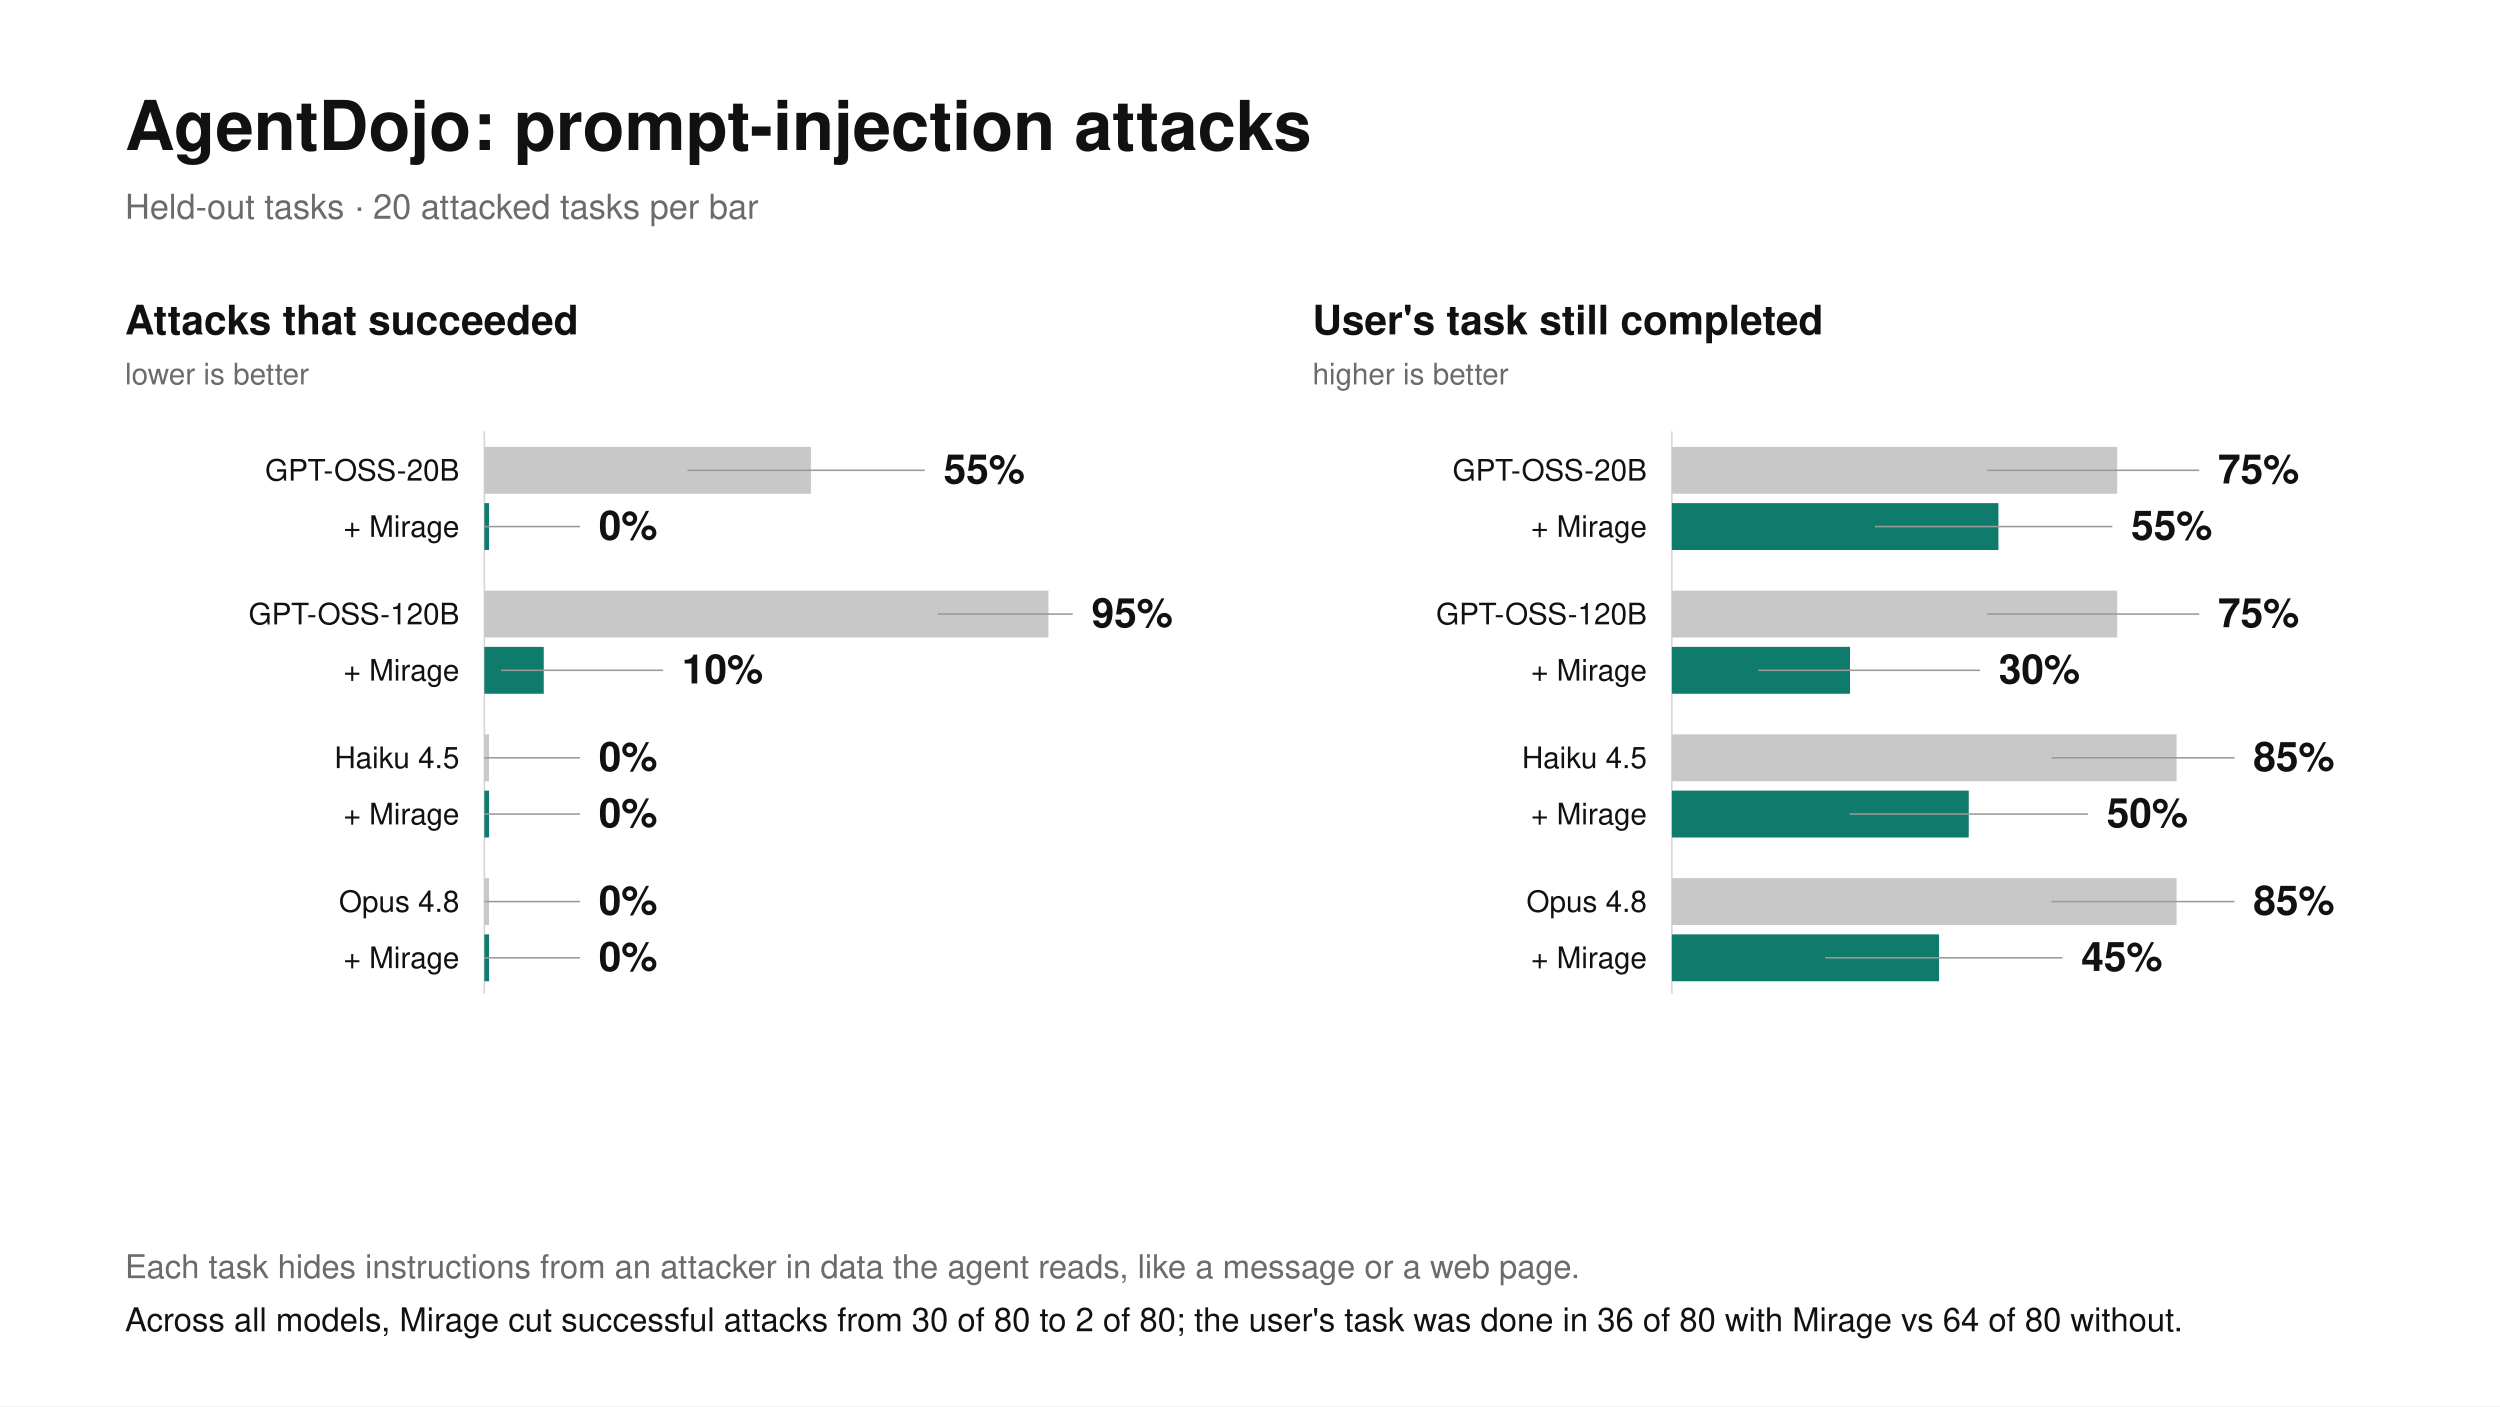
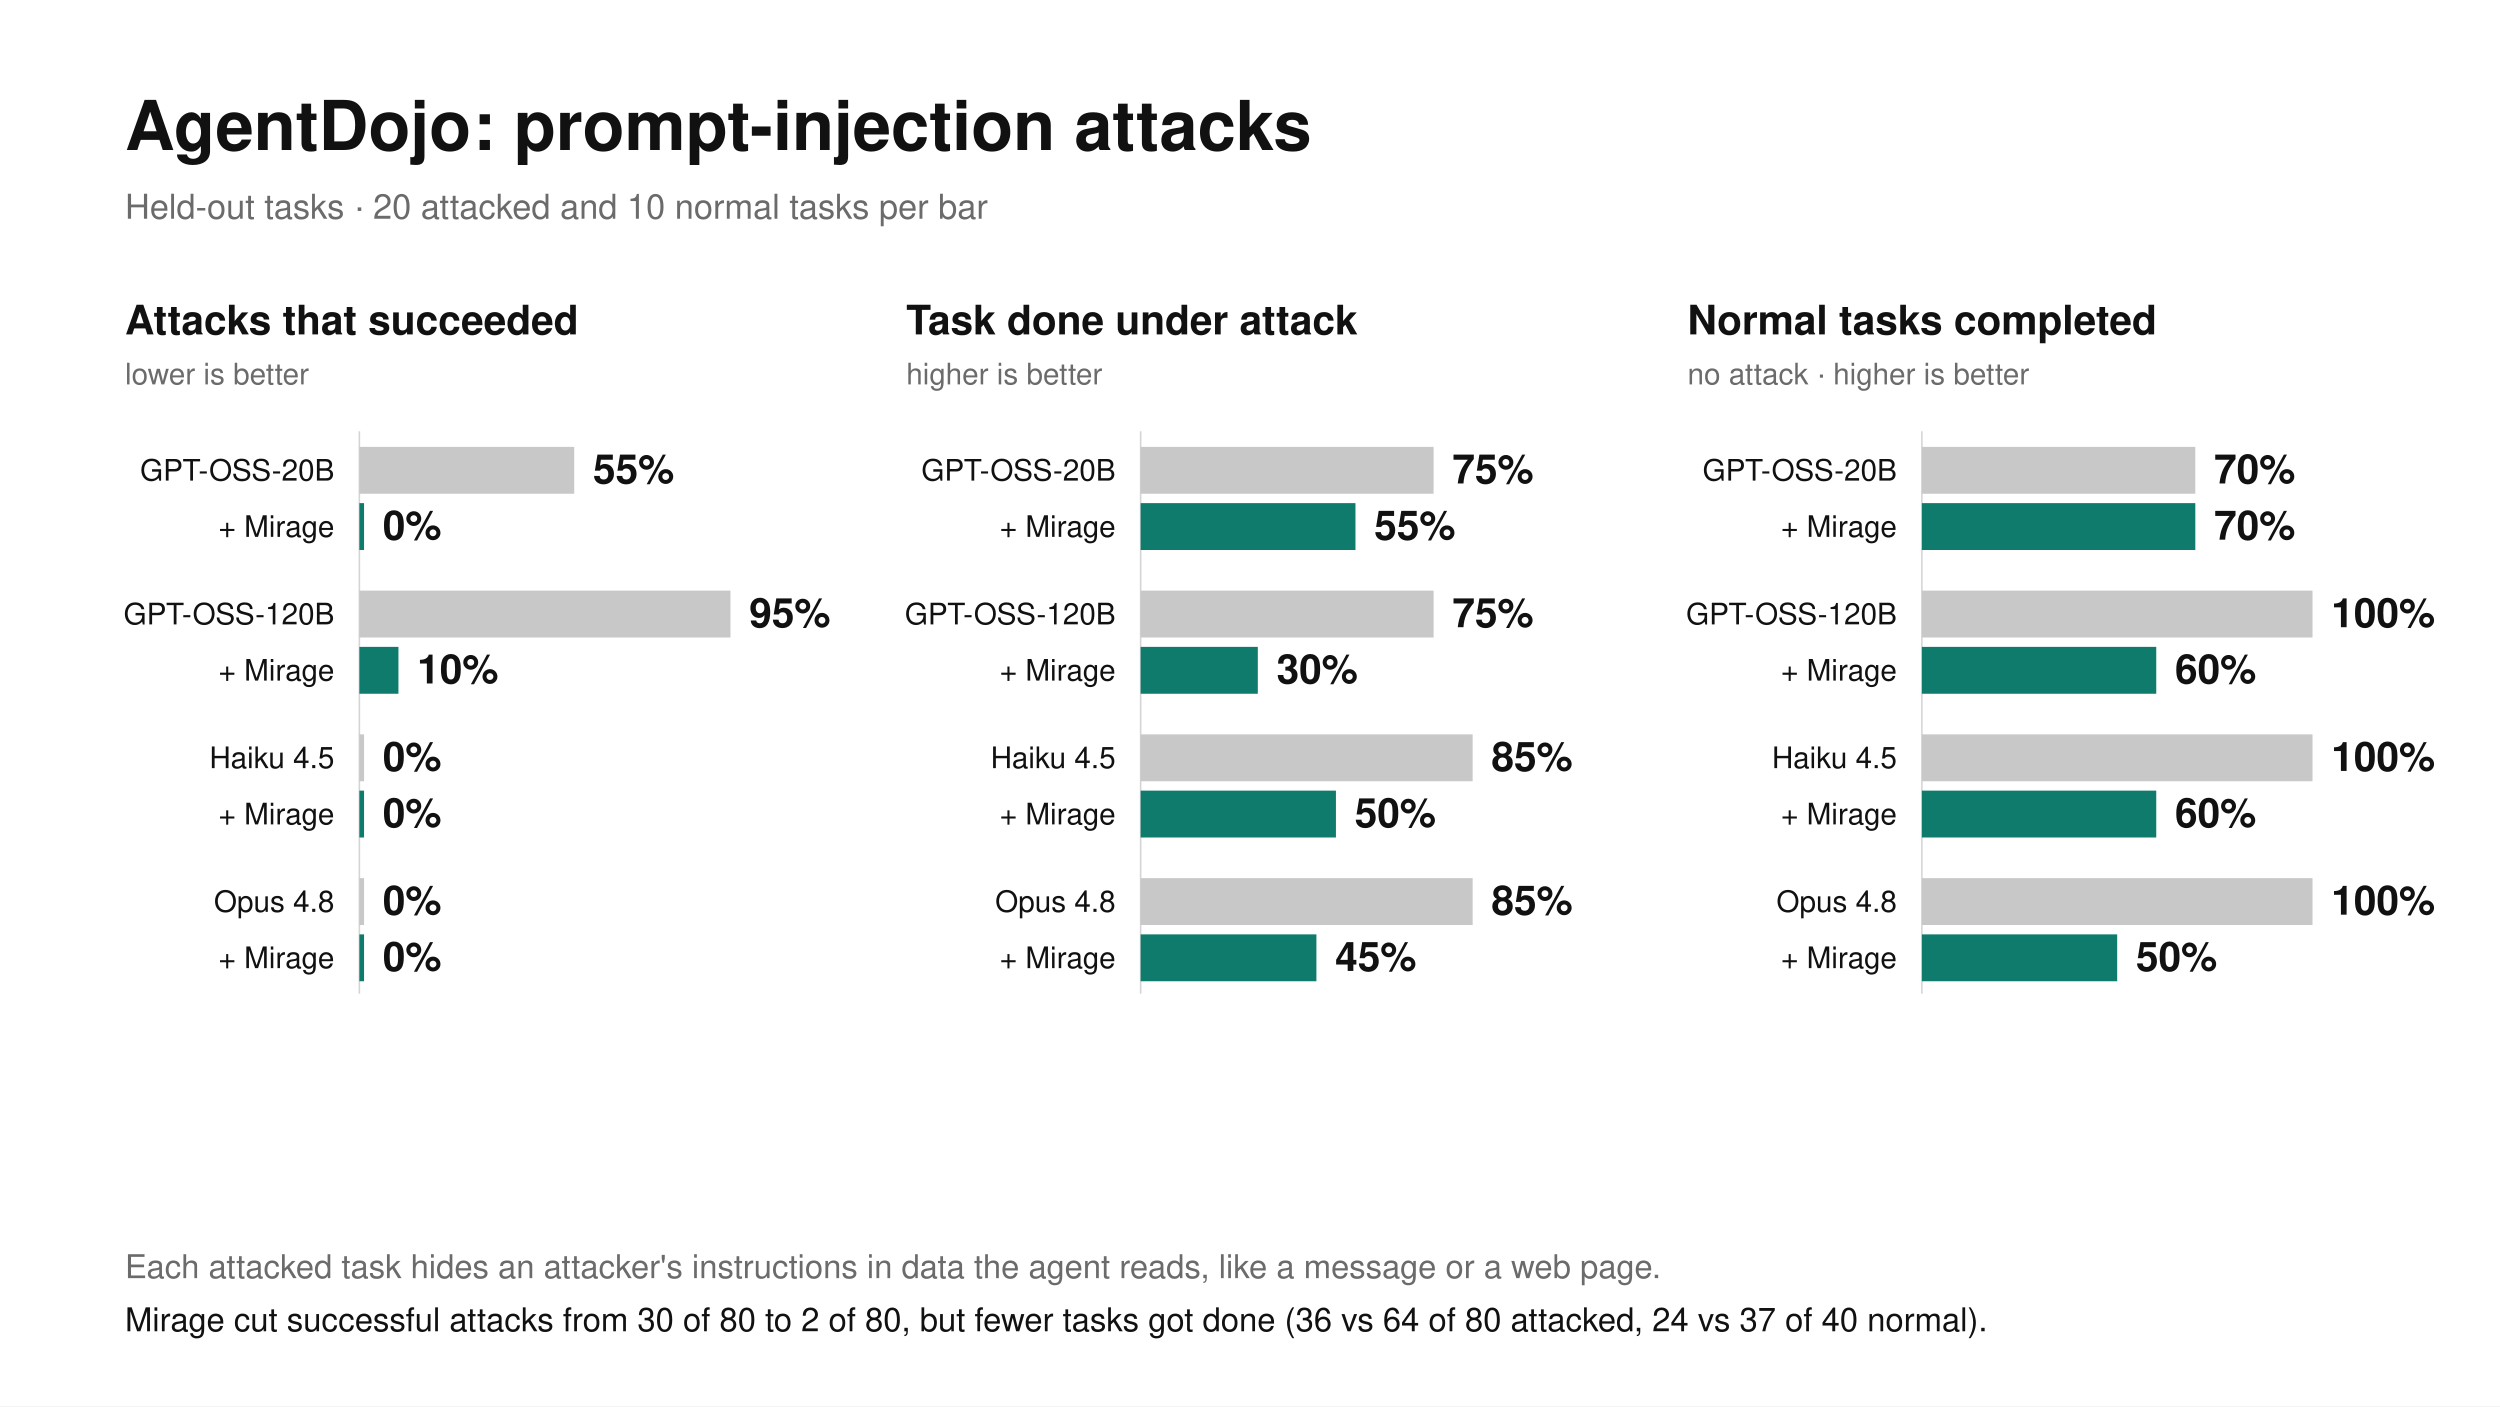
<svg xmlns="http://www.w3.org/2000/svg" width="1600" height="900" viewBox="0 0 1600 900" role="img">
  <rect width="100%" height="100%" fill="#ffffff" />
  <g font-family="Helvetica Neue, Helvetica, Arial, sans-serif">
    <text x="80.0" y="96.0" font-size="44" font-weight="600" fill="#111111" text-anchor="start">AgentDojo: prompt-injection attacks</text>
-     <text x="80.0" y="140.0" font-size="22" font-weight="400" fill="#6b6b6b" text-anchor="start">Held-out tasks · 20 attacked tasks per bar</text>
-     <text x="80.0" y="818.0" font-size="21" font-weight="400" fill="#6b6b6b" text-anchor="start">Each task hides instructions from an attacker in data the agent reads, like a message or a web page.</text>
-     <text x="80.0" y="852.0" font-size="21" font-weight="500" fill="#111111" text-anchor="start">Across all models, Mirage cut successful attacks from 30 of 80 to 2 of 80; the user's task was done in 36 of 80 with Mirage vs 64 of 80 without.</text>
+     <text x="80.0" y="140.0" font-size="22" font-weight="400" fill="#6b6b6b" text-anchor="start">Held-out tasks · 20 attacked and 10 normal tasks per bar</text>
+     <text x="80.0" y="818.0" font-size="21" font-weight="400" fill="#6b6b6b" text-anchor="start">Each attacked task hides an attacker's instructions in data the agent reads, like a message or a web page.</text>
+     <text x="80.0" y="852.0" font-size="21" font-weight="500" fill="#111111" text-anchor="start">Mirage cut successful attacks from 30 of 80 to 2 of 80, but fewer tasks got done (36 vs 64 of 80 attacked, 24 vs 37 of 40 normal).</text>
    <text x="80.0" y="214.0" font-size="26" font-weight="600" fill="#111111" text-anchor="start">Attacks that succeeded</text>
    <text x="80.0" y="246.0" font-size="19" font-weight="400" fill="#6b6b6b" text-anchor="start">lower is better</text>
-     <line x1="310.0" y1="276.0" x2="310.0" y2="636.0" stroke="#d4d4d4" stroke-width="1" />
-     <text x="294.0" y="307.6" font-size="19" font-weight="400" fill="#111111" text-anchor="end">GPT-OSS-20B</text>
-     <rect x="310.0" y="286.0" width="209.0" height="30.0" fill="#c8c8c8" />
-     <line x1="440.0" y1="301.0" x2="591.9" y2="301.0" stroke="#9a9a9a" stroke-width="1" />
-     <text x="603.9" y="309.4" font-size="26" font-weight="600" fill="#111111" text-anchor="start">55%</text>
-     <text x="294.0" y="343.6" font-size="19" font-weight="500" fill="#111111" text-anchor="end">+ Mirage</text>
-     <rect x="310.0" y="322.0" width="3.0" height="30.0" fill="#0f7b6c" />
-     <line x1="310.0" y1="337.0" x2="371.2" y2="337.0" stroke="#9a9a9a" stroke-width="1" />
-     <text x="383.2" y="345.4" font-size="26" font-weight="600" fill="#111111" text-anchor="start">0%</text>
-     <text x="294.0" y="399.6" font-size="19" font-weight="400" fill="#111111" text-anchor="end">GPT-OSS-120B</text>
-     <rect x="310.0" y="378.0" width="361.0" height="30.0" fill="#c8c8c8" />
-     <line x1="600.3" y1="393.0" x2="686.6" y2="393.0" stroke="#9a9a9a" stroke-width="1" />
-     <text x="698.6" y="401.4" font-size="26" font-weight="600" fill="#111111" text-anchor="start">95%</text>
-     <text x="294.0" y="435.6" font-size="19" font-weight="500" fill="#111111" text-anchor="end">+ Mirage</text>
-     <rect x="310.0" y="414.0" width="38.0" height="30.0" fill="#0f7b6c" />
-     <line x1="320.6" y1="429.0" x2="424.4" y2="429.0" stroke="#9a9a9a" stroke-width="1" />
-     <text x="436.4" y="437.4" font-size="26" font-weight="600" fill="#111111" text-anchor="start">10%</text>
-     <text x="294.0" y="491.6" font-size="19" font-weight="400" fill="#111111" text-anchor="end">Haiku 4.5</text>
-     <rect x="310.0" y="470.0" width="3.0" height="30.0" fill="#c8c8c8" />
-     <line x1="310.0" y1="485.0" x2="371.2" y2="485.0" stroke="#9a9a9a" stroke-width="1" />
-     <text x="383.2" y="493.4" font-size="26" font-weight="600" fill="#111111" text-anchor="start">0%</text>
-     <text x="294.0" y="527.6" font-size="19" font-weight="500" fill="#111111" text-anchor="end">+ Mirage</text>
-     <rect x="310.0" y="506.0" width="3.0" height="30.0" fill="#0f7b6c" />
-     <line x1="310.0" y1="521.0" x2="371.2" y2="521.0" stroke="#9a9a9a" stroke-width="1" />
-     <text x="383.2" y="529.4" font-size="26" font-weight="600" fill="#111111" text-anchor="start">0%</text>
-     <text x="294.0" y="583.6" font-size="19" font-weight="400" fill="#111111" text-anchor="end">Opus 4.8</text>
-     <rect x="310.0" y="562.0" width="3.0" height="30.0" fill="#c8c8c8" />
-     <line x1="310.0" y1="577.0" x2="371.2" y2="577.0" stroke="#9a9a9a" stroke-width="1" />
-     <text x="383.2" y="585.4" font-size="26" font-weight="600" fill="#111111" text-anchor="start">0%</text>
-     <text x="294.0" y="619.6" font-size="19" font-weight="500" fill="#111111" text-anchor="end">+ Mirage</text>
-     <rect x="310.0" y="598.0" width="3.0" height="30.0" fill="#0f7b6c" />
-     <line x1="310.0" y1="613.0" x2="371.2" y2="613.0" stroke="#9a9a9a" stroke-width="1" />
-     <text x="383.2" y="621.4" font-size="26" font-weight="600" fill="#111111" text-anchor="start">0%</text>
-     <text x="840.0" y="214.0" font-size="26" font-weight="600" fill="#111111" text-anchor="start">User's task still completed</text>
-     <text x="840.0" y="246.0" font-size="19" font-weight="400" fill="#6b6b6b" text-anchor="start">higher is better</text>
-     <line x1="1070.0" y1="276.0" x2="1070.0" y2="636.0" stroke="#d4d4d4" stroke-width="1" />
-     <text x="1054.0" y="307.6" font-size="19" font-weight="400" fill="#111111" text-anchor="end">GPT-OSS-20B</text>
-     <rect x="1070.0" y="286.0" width="285.0" height="30.0" fill="#c8c8c8" />
-     <line x1="1271.9" y1="301.0" x2="1407.5" y2="301.0" stroke="#9a9a9a" stroke-width="1" />
-     <text x="1419.5" y="309.4" font-size="26" font-weight="600" fill="#111111" text-anchor="start">75%</text>
-     <text x="1054.0" y="343.6" font-size="19" font-weight="500" fill="#111111" text-anchor="end">+ Mirage</text>
-     <rect x="1070.0" y="322.0" width="209.0" height="30.0" fill="#0f7b6c" />
-     <line x1="1200.0" y1="337.0" x2="1351.9" y2="337.0" stroke="#9a9a9a" stroke-width="1" />
-     <text x="1363.9" y="345.4" font-size="26" font-weight="600" fill="#111111" text-anchor="start">55%</text>
-     <text x="1054.0" y="399.6" font-size="19" font-weight="400" fill="#111111" text-anchor="end">GPT-OSS-120B</text>
-     <rect x="1070.0" y="378.0" width="285.0" height="30.0" fill="#c8c8c8" />
-     <line x1="1271.9" y1="393.0" x2="1407.5" y2="393.0" stroke="#9a9a9a" stroke-width="1" />
-     <text x="1419.5" y="401.4" font-size="26" font-weight="600" fill="#111111" text-anchor="start">75%</text>
-     <text x="1054.0" y="435.6" font-size="19" font-weight="500" fill="#111111" text-anchor="end">+ Mirage</text>
-     <rect x="1070.0" y="414.0" width="114.0" height="30.0" fill="#0f7b6c" />
-     <line x1="1125.3" y1="429.0" x2="1267.2" y2="429.0" stroke="#9a9a9a" stroke-width="1" />
-     <text x="1279.2" y="437.4" font-size="26" font-weight="600" fill="#111111" text-anchor="start">30%</text>
-     <text x="1054.0" y="491.6" font-size="19" font-weight="400" fill="#111111" text-anchor="end">Haiku 4.5</text>
-     <rect x="1070.0" y="470.0" width="323.0" height="30.0" fill="#c8c8c8" />
-     <line x1="1313.0" y1="485.0" x2="1430.1" y2="485.0" stroke="#9a9a9a" stroke-width="1" />
-     <text x="1442.1" y="493.4" font-size="26" font-weight="600" fill="#111111" text-anchor="start">85%</text>
-     <text x="1054.0" y="527.6" font-size="19" font-weight="500" fill="#111111" text-anchor="end">+ Mirage</text>
-     <rect x="1070.0" y="506.0" width="190.0" height="30.0" fill="#0f7b6c" />
-     <line x1="1183.7" y1="521.0" x2="1336.3" y2="521.0" stroke="#9a9a9a" stroke-width="1" />
-     <text x="1348.3" y="529.4" font-size="26" font-weight="600" fill="#111111" text-anchor="start">50%</text>
-     <text x="1054.0" y="583.6" font-size="19" font-weight="400" fill="#111111" text-anchor="end">Opus 4.8</text>
-     <rect x="1070.0" y="562.0" width="323.0" height="30.0" fill="#c8c8c8" />
-     <line x1="1313.0" y1="577.0" x2="1430.1" y2="577.0" stroke="#9a9a9a" stroke-width="1" />
-     <text x="1442.1" y="585.4" font-size="26" font-weight="600" fill="#111111" text-anchor="start">85%</text>
-     <text x="1054.0" y="619.6" font-size="19" font-weight="500" fill="#111111" text-anchor="end">+ Mirage</text>
-     <rect x="1070.0" y="598.0" width="171.0" height="30.0" fill="#0f7b6c" />
-     <line x1="1168.1" y1="613.0" x2="1320.0" y2="613.0" stroke="#9a9a9a" stroke-width="1" />
-     <text x="1332.0" y="621.4" font-size="26" font-weight="600" fill="#111111" text-anchor="start">45%</text>
+     <line x1="230.0" y1="276.0" x2="230.0" y2="636.0" stroke="#d4d4d4" stroke-width="1" />
+     <text x="214.0" y="307.6" font-size="19" font-weight="400" fill="#111111" text-anchor="end">GPT-OSS-20B</text>
+     <rect x="230.0" y="286.0" width="137.5" height="30.0" fill="#c8c8c8" />
+     <text x="379.5" y="309.4" font-size="26" font-weight="600" fill="#111111" text-anchor="start">55%</text>
+     <text x="214.0" y="343.6" font-size="19" font-weight="500" fill="#111111" text-anchor="end">+ Mirage</text>
+     <rect x="230.0" y="322.0" width="3.0" height="30.0" fill="#0f7b6c" />
+     <text x="245.0" y="345.4" font-size="26" font-weight="600" fill="#111111" text-anchor="start">0%</text>
+     <text x="214.0" y="399.6" font-size="19" font-weight="400" fill="#111111" text-anchor="end">GPT-OSS-120B</text>
+     <rect x="230.0" y="378.0" width="237.5" height="30.0" fill="#c8c8c8" />
+     <text x="479.5" y="401.4" font-size="26" font-weight="600" fill="#111111" text-anchor="start">95%</text>
+     <text x="214.0" y="435.6" font-size="19" font-weight="500" fill="#111111" text-anchor="end">+ Mirage</text>
+     <rect x="230.0" y="414.0" width="25.0" height="30.0" fill="#0f7b6c" />
+     <text x="267.0" y="437.4" font-size="26" font-weight="600" fill="#111111" text-anchor="start">10%</text>
+     <text x="214.0" y="491.6" font-size="19" font-weight="400" fill="#111111" text-anchor="end">Haiku 4.5</text>
+     <rect x="230.0" y="470.0" width="3.0" height="30.0" fill="#c8c8c8" />
+     <text x="245.0" y="493.4" font-size="26" font-weight="600" fill="#111111" text-anchor="start">0%</text>
+     <text x="214.0" y="527.6" font-size="19" font-weight="500" fill="#111111" text-anchor="end">+ Mirage</text>
+     <rect x="230.0" y="506.0" width="3.0" height="30.0" fill="#0f7b6c" />
+     <text x="245.0" y="529.4" font-size="26" font-weight="600" fill="#111111" text-anchor="start">0%</text>
+     <text x="214.0" y="583.6" font-size="19" font-weight="400" fill="#111111" text-anchor="end">Opus 4.8</text>
+     <rect x="230.0" y="562.0" width="3.0" height="30.0" fill="#c8c8c8" />
+     <text x="245.0" y="585.4" font-size="26" font-weight="600" fill="#111111" text-anchor="start">0%</text>
+     <text x="214.0" y="619.6" font-size="19" font-weight="500" fill="#111111" text-anchor="end">+ Mirage</text>
+     <rect x="230.0" y="598.0" width="3.0" height="30.0" fill="#0f7b6c" />
+     <text x="245.0" y="621.4" font-size="26" font-weight="600" fill="#111111" text-anchor="start">0%</text>
+     <text x="580.0" y="214.0" font-size="26" font-weight="600" fill="#111111" text-anchor="start">Task done under attack</text>
+     <text x="580.0" y="246.0" font-size="19" font-weight="400" fill="#6b6b6b" text-anchor="start">higher is better</text>
+     <line x1="730.0" y1="276.0" x2="730.0" y2="636.0" stroke="#d4d4d4" stroke-width="1" />
+     <text x="714.0" y="307.6" font-size="19" font-weight="400" fill="#111111" text-anchor="end">GPT-OSS-20B</text>
+     <rect x="730.0" y="286.0" width="187.5" height="30.0" fill="#c8c8c8" />
+     <text x="929.5" y="309.4" font-size="26" font-weight="600" fill="#111111" text-anchor="start">75%</text>
+     <text x="714.0" y="343.6" font-size="19" font-weight="500" fill="#111111" text-anchor="end">+ Mirage</text>
+     <rect x="730.0" y="322.0" width="137.5" height="30.0" fill="#0f7b6c" />
+     <text x="879.5" y="345.4" font-size="26" font-weight="600" fill="#111111" text-anchor="start">55%</text>
+     <text x="714.0" y="399.6" font-size="19" font-weight="400" fill="#111111" text-anchor="end">GPT-OSS-120B</text>
+     <rect x="730.0" y="378.0" width="187.5" height="30.0" fill="#c8c8c8" />
+     <text x="929.5" y="401.4" font-size="26" font-weight="600" fill="#111111" text-anchor="start">75%</text>
+     <text x="714.0" y="435.6" font-size="19" font-weight="500" fill="#111111" text-anchor="end">+ Mirage</text>
+     <rect x="730.0" y="414.0" width="75.0" height="30.0" fill="#0f7b6c" />
+     <text x="817.0" y="437.4" font-size="26" font-weight="600" fill="#111111" text-anchor="start">30%</text>
+     <text x="714.0" y="491.6" font-size="19" font-weight="400" fill="#111111" text-anchor="end">Haiku 4.5</text>
+     <rect x="730.0" y="470.0" width="212.5" height="30.0" fill="#c8c8c8" />
+     <text x="954.5" y="493.4" font-size="26" font-weight="600" fill="#111111" text-anchor="start">85%</text>
+     <text x="714.0" y="527.6" font-size="19" font-weight="500" fill="#111111" text-anchor="end">+ Mirage</text>
+     <rect x="730.0" y="506.0" width="125.0" height="30.0" fill="#0f7b6c" />
+     <text x="867.0" y="529.4" font-size="26" font-weight="600" fill="#111111" text-anchor="start">50%</text>
+     <text x="714.0" y="583.6" font-size="19" font-weight="400" fill="#111111" text-anchor="end">Opus 4.8</text>
+     <rect x="730.0" y="562.0" width="212.5" height="30.0" fill="#c8c8c8" />
+     <text x="954.5" y="585.4" font-size="26" font-weight="600" fill="#111111" text-anchor="start">85%</text>
+     <text x="714.0" y="619.6" font-size="19" font-weight="500" fill="#111111" text-anchor="end">+ Mirage</text>
+     <rect x="730.0" y="598.0" width="112.5" height="30.0" fill="#0f7b6c" />
+     <text x="854.5" y="621.4" font-size="26" font-weight="600" fill="#111111" text-anchor="start">45%</text>
+     <text x="1080.0" y="214.0" font-size="26" font-weight="600" fill="#111111" text-anchor="start">Normal tasks completed</text>
+     <text x="1080.0" y="246.0" font-size="19" font-weight="400" fill="#6b6b6b" text-anchor="start">no attack · higher is better</text>
+     <line x1="1230.0" y1="276.0" x2="1230.0" y2="636.0" stroke="#d4d4d4" stroke-width="1" />
+     <text x="1214.0" y="307.6" font-size="19" font-weight="400" fill="#111111" text-anchor="end">GPT-OSS-20B</text>
+     <rect x="1230.0" y="286.0" width="175.0" height="30.0" fill="#c8c8c8" />
+     <text x="1417.0" y="309.4" font-size="26" font-weight="600" fill="#111111" text-anchor="start">70%</text>
+     <text x="1214.0" y="343.6" font-size="19" font-weight="500" fill="#111111" text-anchor="end">+ Mirage</text>
+     <rect x="1230.0" y="322.0" width="175.0" height="30.0" fill="#0f7b6c" />
+     <text x="1417.0" y="345.4" font-size="26" font-weight="600" fill="#111111" text-anchor="start">70%</text>
+     <text x="1214.0" y="399.6" font-size="19" font-weight="400" fill="#111111" text-anchor="end">GPT-OSS-120B</text>
+     <rect x="1230.0" y="378.0" width="250.0" height="30.0" fill="#c8c8c8" />
+     <text x="1492.0" y="401.4" font-size="26" font-weight="600" fill="#111111" text-anchor="start">100%</text>
+     <text x="1214.0" y="435.6" font-size="19" font-weight="500" fill="#111111" text-anchor="end">+ Mirage</text>
+     <rect x="1230.0" y="414.0" width="150.0" height="30.0" fill="#0f7b6c" />
+     <text x="1392.0" y="437.4" font-size="26" font-weight="600" fill="#111111" text-anchor="start">60%</text>
+     <text x="1214.0" y="491.6" font-size="19" font-weight="400" fill="#111111" text-anchor="end">Haiku 4.5</text>
+     <rect x="1230.0" y="470.0" width="250.0" height="30.0" fill="#c8c8c8" />
+     <text x="1492.0" y="493.4" font-size="26" font-weight="600" fill="#111111" text-anchor="start">100%</text>
+     <text x="1214.0" y="527.6" font-size="19" font-weight="500" fill="#111111" text-anchor="end">+ Mirage</text>
+     <rect x="1230.0" y="506.0" width="150.0" height="30.0" fill="#0f7b6c" />
+     <text x="1392.0" y="529.4" font-size="26" font-weight="600" fill="#111111" text-anchor="start">60%</text>
+     <text x="1214.0" y="583.6" font-size="19" font-weight="400" fill="#111111" text-anchor="end">Opus 4.8</text>
+     <rect x="1230.0" y="562.0" width="250.0" height="30.0" fill="#c8c8c8" />
+     <text x="1492.0" y="585.4" font-size="26" font-weight="600" fill="#111111" text-anchor="start">100%</text>
+     <text x="1214.0" y="619.6" font-size="19" font-weight="500" fill="#111111" text-anchor="end">+ Mirage</text>
+     <rect x="1230.0" y="598.0" width="125.0" height="30.0" fill="#0f7b6c" />
+     <text x="1367.0" y="621.4" font-size="26" font-weight="600" fill="#111111" text-anchor="start">50%</text>
  </g>
</svg>
